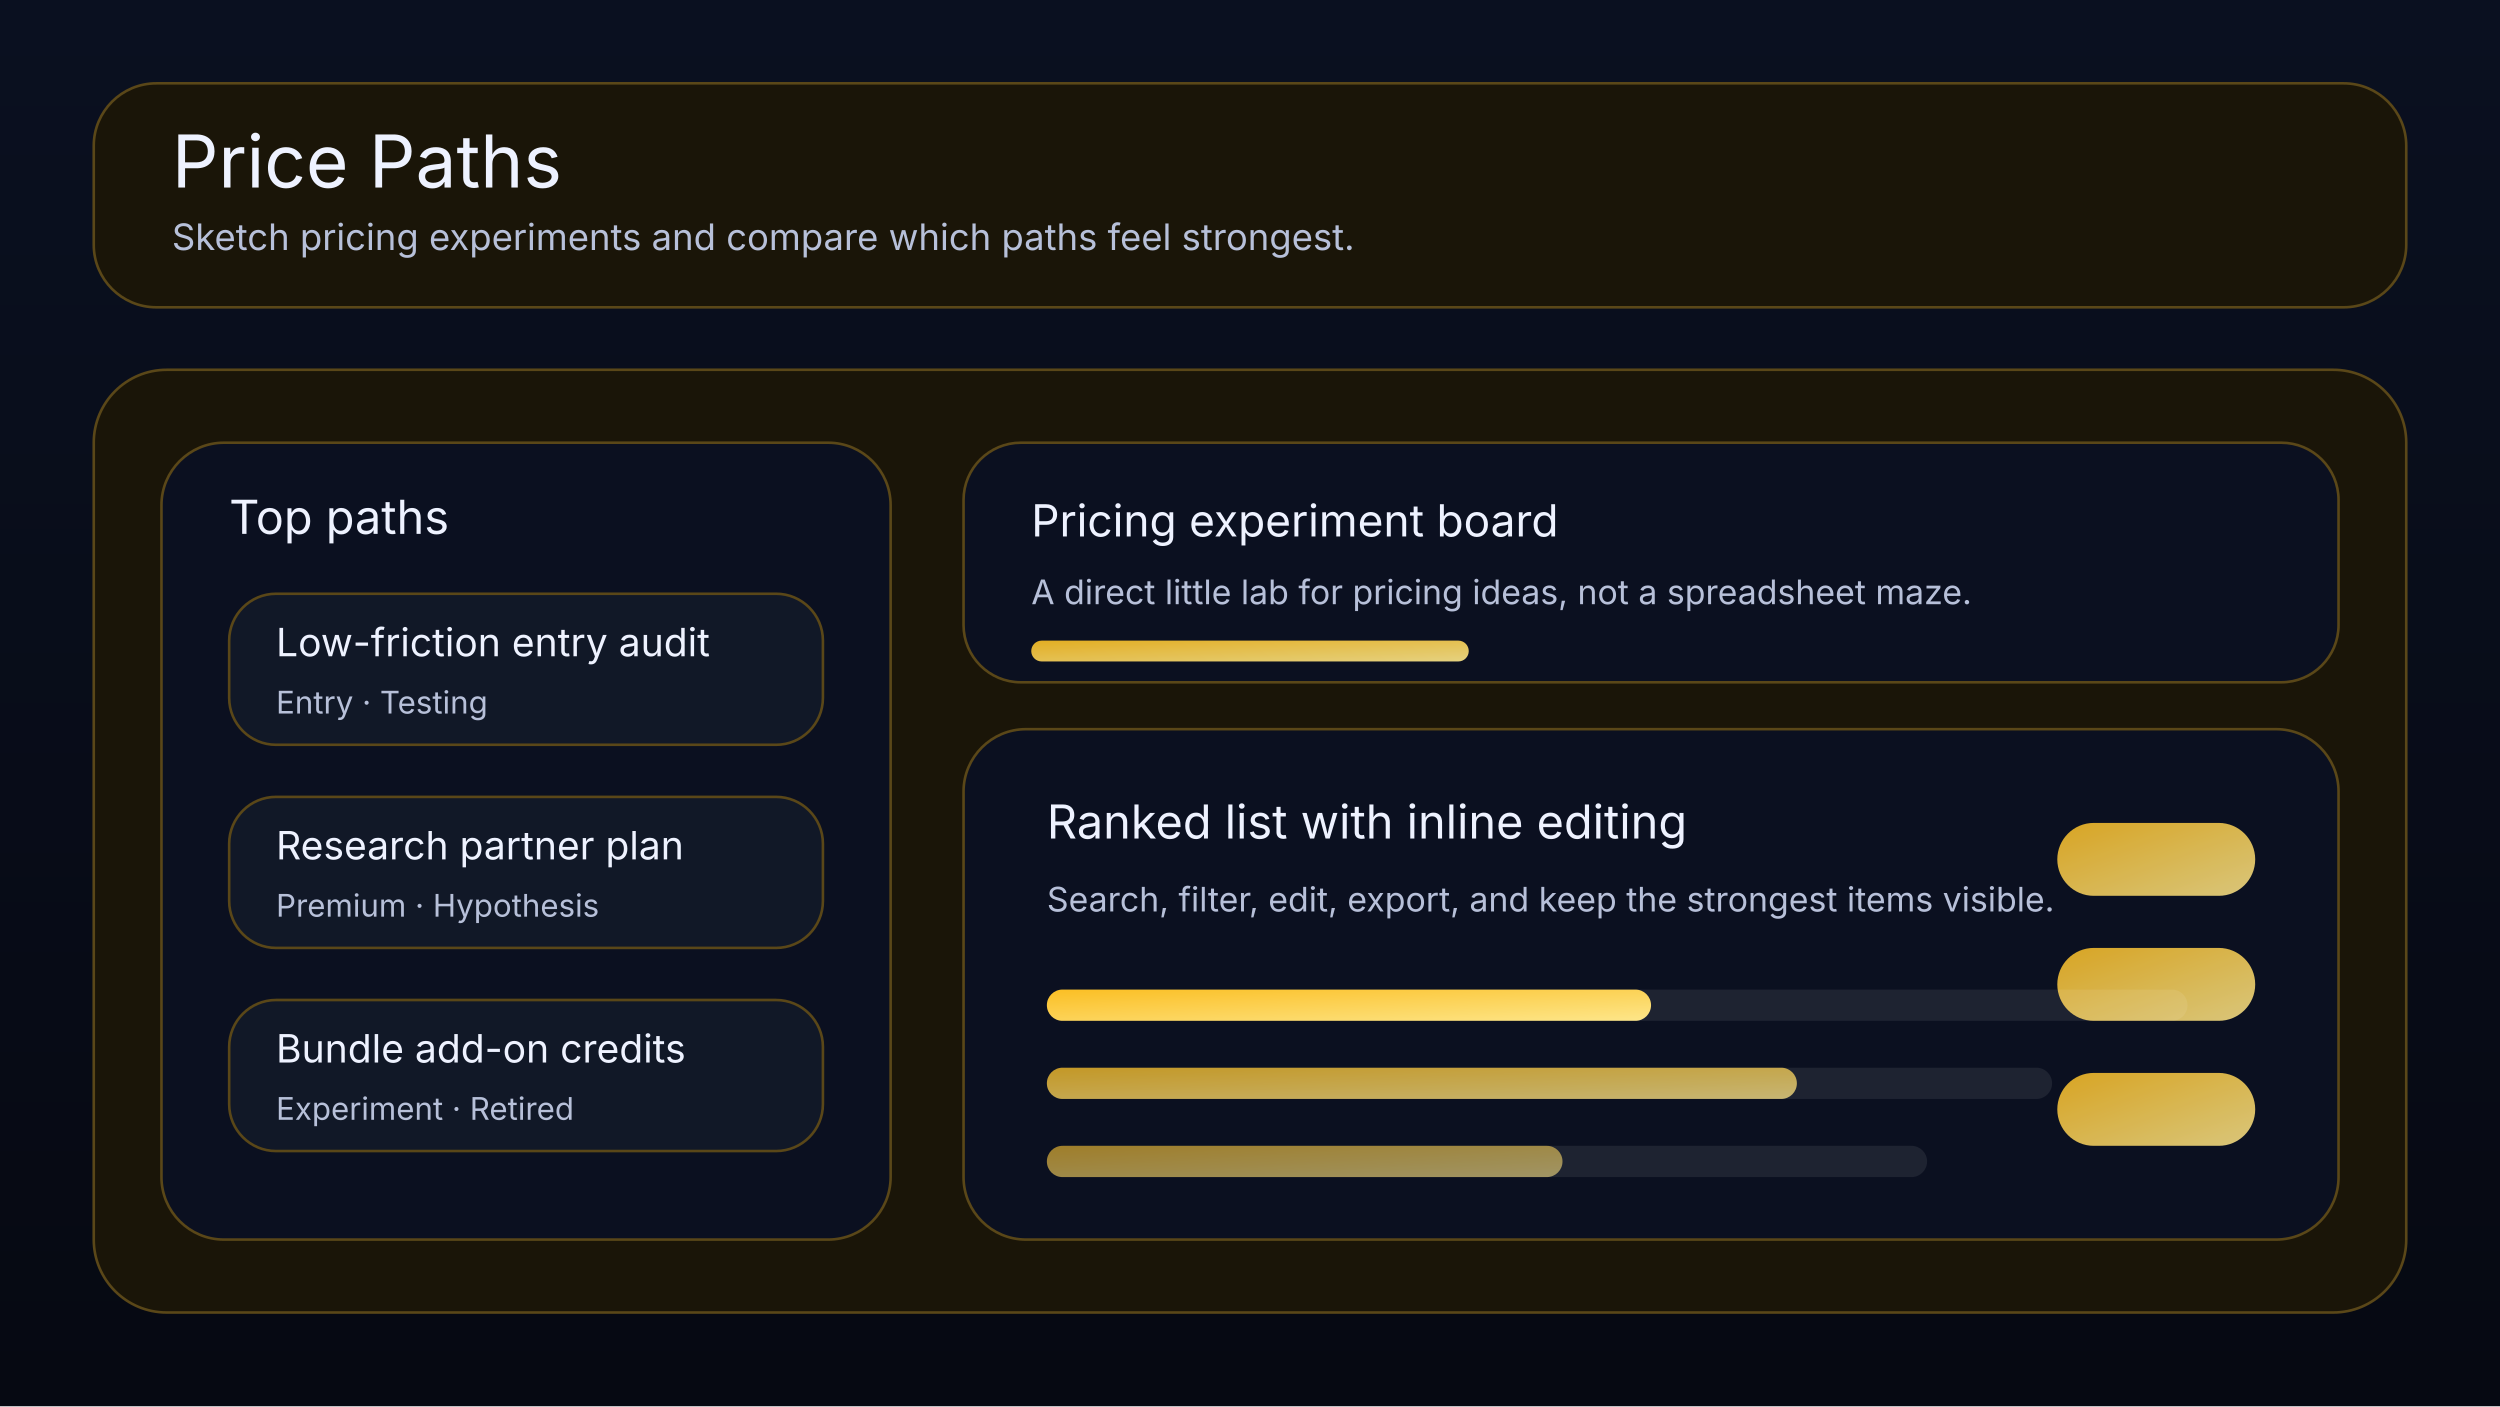
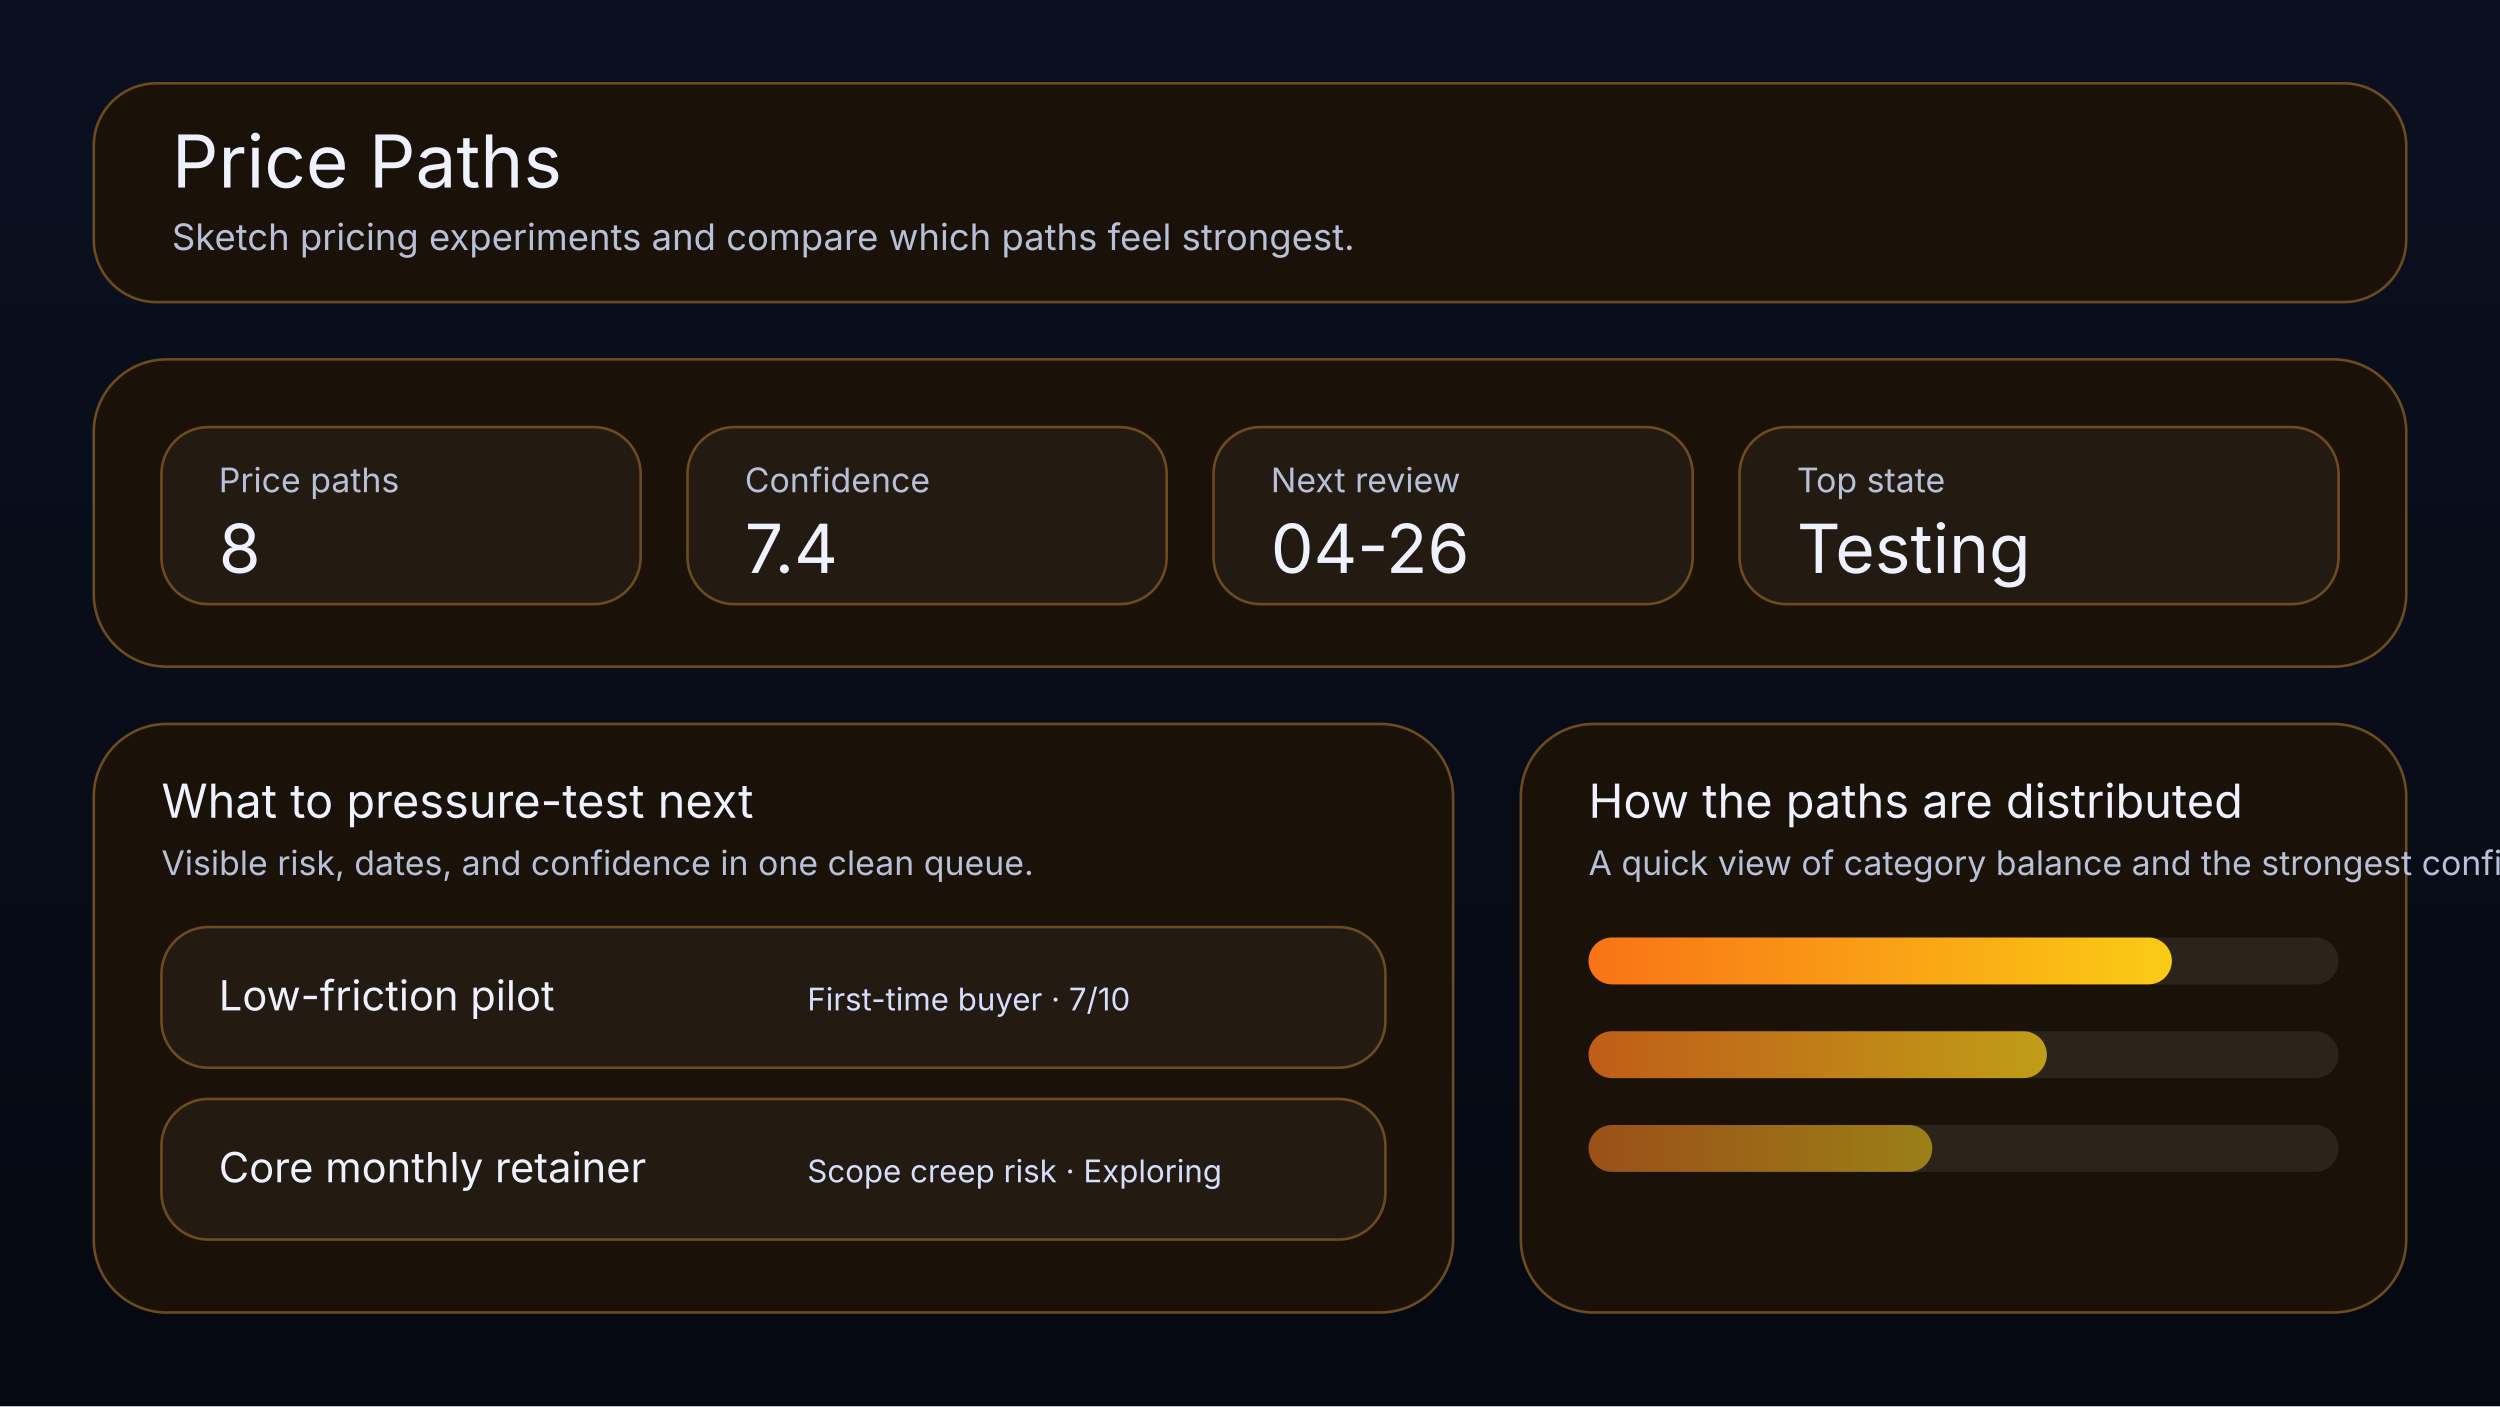
<svg xmlns="http://www.w3.org/2000/svg" viewBox="0 0 960 540" role="img" aria-labelledby="title desc">
  <defs>
    <linearGradient id="bg" x1="0" y1="0" x2="0" y2="1">
      <stop offset="0%" stop-color="#0a1020" />
-       <stop offset="100%" stop-color="#060912" />
+       <stop offset="100%" stop-color="#050911" />
    </linearGradient>
-     <linearGradient id="accent" x1="0" y1="0" x2="1" y2="1">
-       <stop offset="0%" stop-color="#fbbf24" />
-       <stop offset="100%" stop-color="#fde68a" />
+     <linearGradient id="accent" x1="0" y1="0" x2="1" y2="0">
+       <stop offset="0%" stop-color="#f97316" />
+       <stop offset="100%" stop-color="#facc15" />
    </linearGradient>
  </defs>
  <rect width="960" height="540" fill="url(#bg)" />
-   <rect x="36" y="32" width="888" height="86" rx="24" fill="#1a1508" stroke="#5a4718" />
+   <rect x="36" y="32" width="888" height="84" rx="24" fill="#1a1108" stroke="#6d4b1f" />
  <text x="66" y="72" font-family="Inter, Arial, sans-serif" font-size="28" fill="#eef2ff">Price Paths</text>
  <text x="66" y="96" font-family="Inter, Arial, sans-serif" font-size="14" fill="#b7c0d9">Sketch pricing experiments and compare which paths feel strongest.</text>
-   <rect x="36" y="142" width="888" height="362" rx="28" fill="#1a1508" stroke="#5a4718" />
-   <rect x="62" y="170" width="280" height="306" rx="24" fill="#0b1020" stroke="#5a4718" />
-   <rect x="370" y="170" width="528" height="92" rx="22" fill="#0b1020" stroke="#5a4718" />
-   <text x="88" y="205" font-family="Inter, Arial, sans-serif" font-size="18" fill="#eef2ff">Top paths</text>
-   <text x="396" y="206" font-family="Inter, Arial, sans-serif" font-size="17" fill="#eef2ff">Pricing experiment board</text>
-   <text x="396" y="232" font-family="Inter, Arial, sans-serif" font-size="13" fill="#b7c0d9">A direct little lab for pricing ideas, not a spreadsheet maze.</text>
-   <rect x="396" y="246" width="168" height="8" rx="4" fill="url(#accent)" opacity="0.9" />
-   <rect x="370" y="280" width="528" height="196" rx="24" fill="#0b1020" stroke="#5a4718" />
-   <rect x="88" y="228" width="228" height="58" rx="18" fill="#111827" stroke="#5a4718" />
-   <text x="106" y="252" font-family="Inter, Arial, sans-serif" font-size="15" fill="#eef2ff">Low-friction entry audit</text>
-   <text x="106" y="274" font-family="Inter, Arial, sans-serif" font-size="12" fill="#b7c0d9">Entry · Testing</text>
-   <rect x="790" y="316" width="76" height="28" rx="14" fill="url(#accent)" opacity="0.85" />
-   <rect x="88" y="306" width="228" height="58" rx="18" fill="#111827" stroke="#5a4718" />
-   <text x="106" y="330" font-family="Inter, Arial, sans-serif" font-size="15" fill="#eef2ff">Research partner plan</text>
-   <text x="106" y="352" font-family="Inter, Arial, sans-serif" font-size="12" fill="#b7c0d9">Premium · Hypothesis</text>
-   <rect x="790" y="364" width="76" height="28" rx="14" fill="url(#accent)" opacity="0.85" />
-   <rect x="88" y="384" width="228" height="58" rx="18" fill="#111827" stroke="#5a4718" />
-   <text x="106" y="408" font-family="Inter, Arial, sans-serif" font-size="15" fill="#eef2ff">Bundle add-on credits</text>
-   <text x="106" y="430" font-family="Inter, Arial, sans-serif" font-size="12" fill="#b7c0d9">Experiment · Retired</text>
-   <rect x="790" y="412" width="76" height="28" rx="14" fill="url(#accent)" opacity="0.85" />
-   <text x="402" y="322" font-family="Inter, Arial, sans-serif" font-size="18" fill="#eef2ff">Ranked list with inline editing</text>
-   <text x="402" y="350" font-family="Inter, Arial, sans-serif" font-size="13" fill="#b7c0d9">Search, filter, edit, export, and keep the strongest items visible.</text>
-   <rect x="402" y="380" width="438" height="12" rx="6" fill="rgba(255,255,255,0.08)" />
-   <rect x="402" y="380" width="232" height="12" rx="6" fill="url(#accent)" />
-   <rect x="402" y="410" width="386" height="12" rx="6" fill="rgba(255,255,255,0.08)" />
-   <rect x="402" y="410" width="288" height="12" rx="6" fill="url(#accent)" opacity="0.75" />
-   <rect x="402" y="440" width="338" height="12" rx="6" fill="rgba(255,255,255,0.08)" />
-   <rect x="402" y="440" width="198" height="12" rx="6" fill="url(#accent)" opacity="0.58" />
+   <rect x="36" y="138" width="888" height="118" rx="28" fill="#1a1108" stroke="#6d4b1f" />
+   <rect x="62" y="164" width="184" height="68" rx="18" fill="rgba(255,255,255,0.04)" stroke="#6d4b1f" />
+   <rect x="264" y="164" width="184" height="68" rx="18" fill="rgba(255,255,255,0.04)" stroke="#6d4b1f" />
+   <rect x="466" y="164" width="184" height="68" rx="18" fill="rgba(255,255,255,0.04)" stroke="#6d4b1f" />
+   <rect x="668" y="164" width="230" height="68" rx="18" fill="rgba(255,255,255,0.04)" stroke="#6d4b1f" />
+   <text x="84" y="189" font-family="Inter, Arial, sans-serif" font-size="13" fill="#b7c0d9">Price paths</text>
+   <text x="84" y="220" font-family="Inter, Arial, sans-serif" font-size="26" fill="#eef2ff">8</text>
+   <text x="286" y="189" font-family="Inter, Arial, sans-serif" font-size="13" fill="#b7c0d9">Confidence</text>
+   <text x="286" y="220" font-family="Inter, Arial, sans-serif" font-size="26" fill="#eef2ff">7.4</text>
+   <text x="488" y="189" font-family="Inter, Arial, sans-serif" font-size="13" fill="#b7c0d9">Next review</text>
+   <text x="488" y="220" font-family="Inter, Arial, sans-serif" font-size="26" fill="#eef2ff">04-26</text>
+   <text x="690" y="189" font-family="Inter, Arial, sans-serif" font-size="13" fill="#b7c0d9">Top state</text>
+   <text x="690" y="220" font-family="Inter, Arial, sans-serif" font-size="26" fill="#eef2ff">Testing</text>
+   <rect x="36" y="278" width="522" height="226" rx="28" fill="#1a1108" stroke="#6d4b1f" />
+   <text x="62" y="314" font-family="Inter, Arial, sans-serif" font-size="18" fill="#eef2ff">What to pressure-test next</text>
+   <text x="62" y="336" font-family="Inter, Arial, sans-serif" font-size="13" fill="#b7c0d9">Visible risk, dates, and confidence in one clean queue.</text>
+   <rect x="62" y="356" width="470" height="54" rx="18" fill="rgba(255,255,255,0.04)" stroke="#6d4b1f" />
+   <text x="84" y="388" font-family="Inter, Arial, sans-serif" font-size="16" fill="#eef2ff">Low-friction pilot</text>
+   <text x="310" y="388" font-family="Inter, Arial, sans-serif" font-size="12" fill="#d5deff">First-time buyer · 7/10</text>
+   <rect x="62" y="422" width="470" height="54" rx="18" fill="rgba(255,255,255,0.04)" stroke="#6d4b1f" />
+   <text x="84" y="454" font-family="Inter, Arial, sans-serif" font-size="16" fill="#eef2ff">Core monthly retainer</text>
+   <text x="310" y="454" font-family="Inter, Arial, sans-serif" font-size="12" fill="#d5deff">Scope creep risk · Exploring</text>
+   <rect x="584" y="278" width="340" height="226" rx="28" fill="#1a1108" stroke="#6d4b1f" />
+   <text x="610" y="314" font-family="Inter, Arial, sans-serif" font-size="18" fill="#eef2ff">How the paths are distributed</text>
+   <text x="610" y="336" font-family="Inter, Arial, sans-serif" font-size="13" fill="#b7c0d9">A quick view of category balance and the strongest confidence signal.</text>
+   <rect x="610" y="360" width="288" height="18" rx="9" fill="rgba(255,255,255,0.08)" />
+   <rect x="610" y="360" width="224" height="18" rx="9" fill="url(#accent)" />
+   <rect x="610" y="396" width="288" height="18" rx="9" fill="rgba(255,255,255,0.08)" />
+   <rect x="610" y="396" width="176" height="18" rx="9" fill="url(#accent)" opacity="0.72" />
+   <rect x="610" y="432" width="288" height="18" rx="9" fill="rgba(255,255,255,0.08)" />
+   <rect x="610" y="432" width="132" height="18" rx="9" fill="url(#accent)" opacity="0.54" />
</svg>
